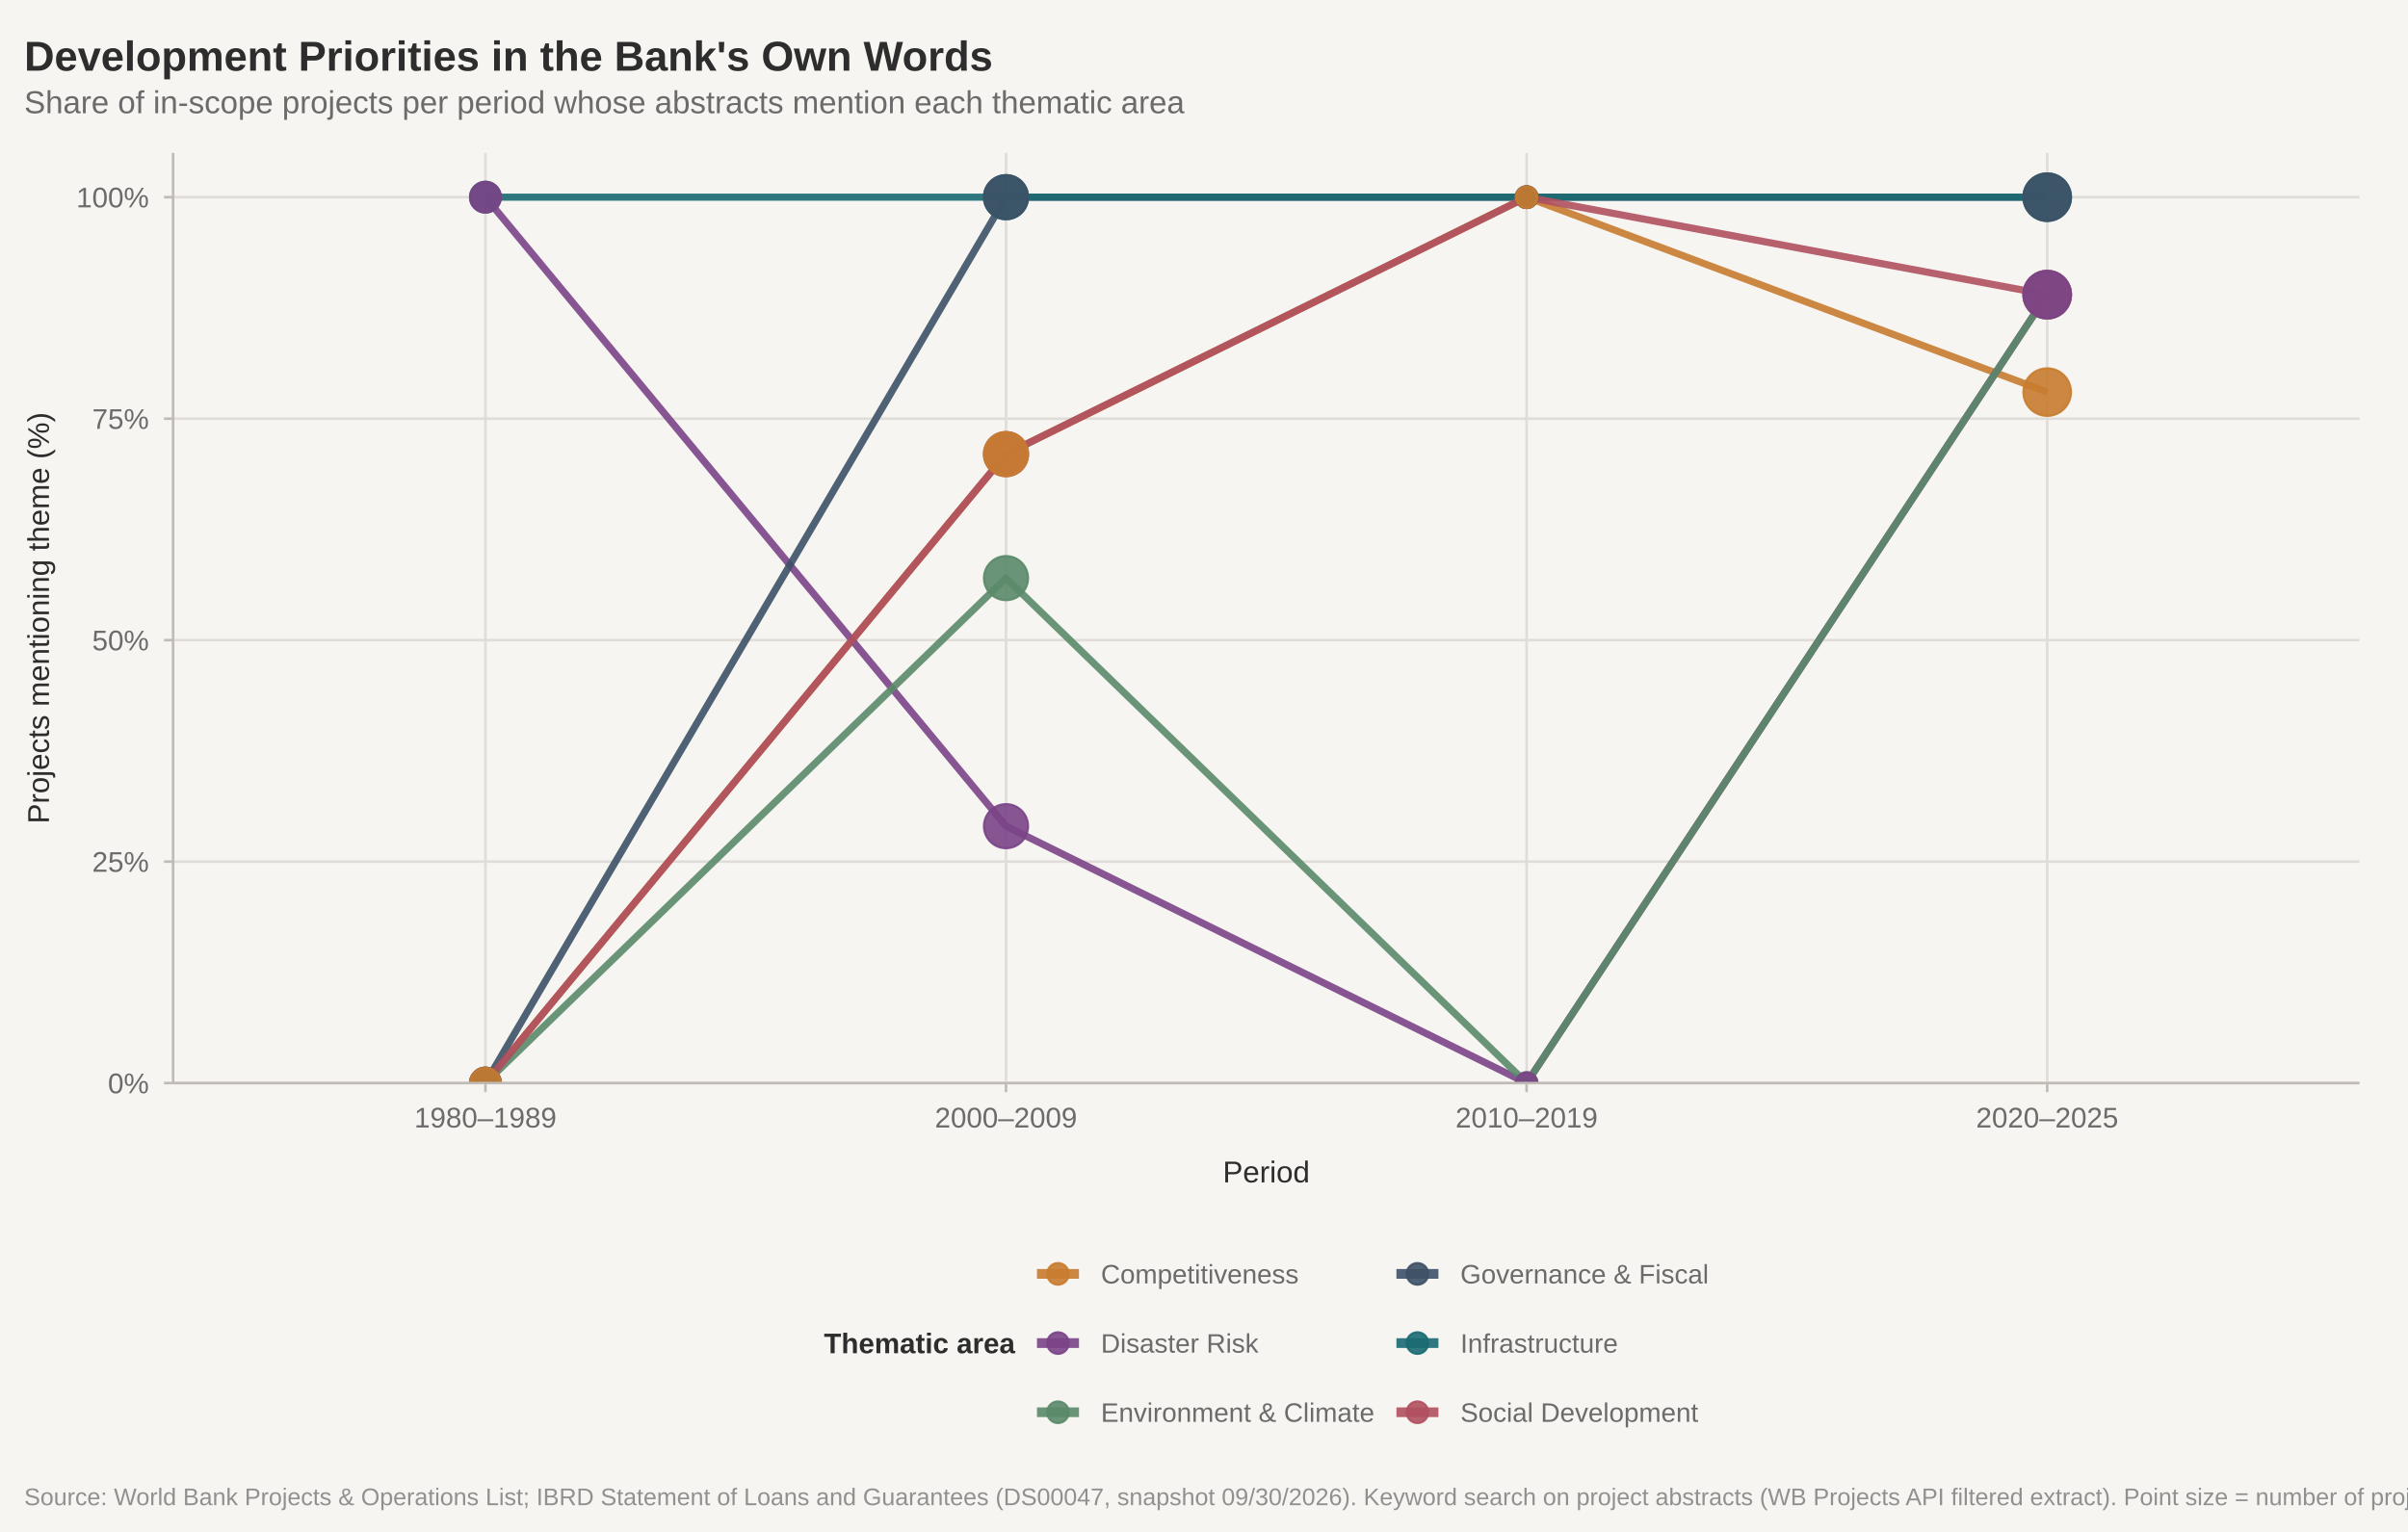
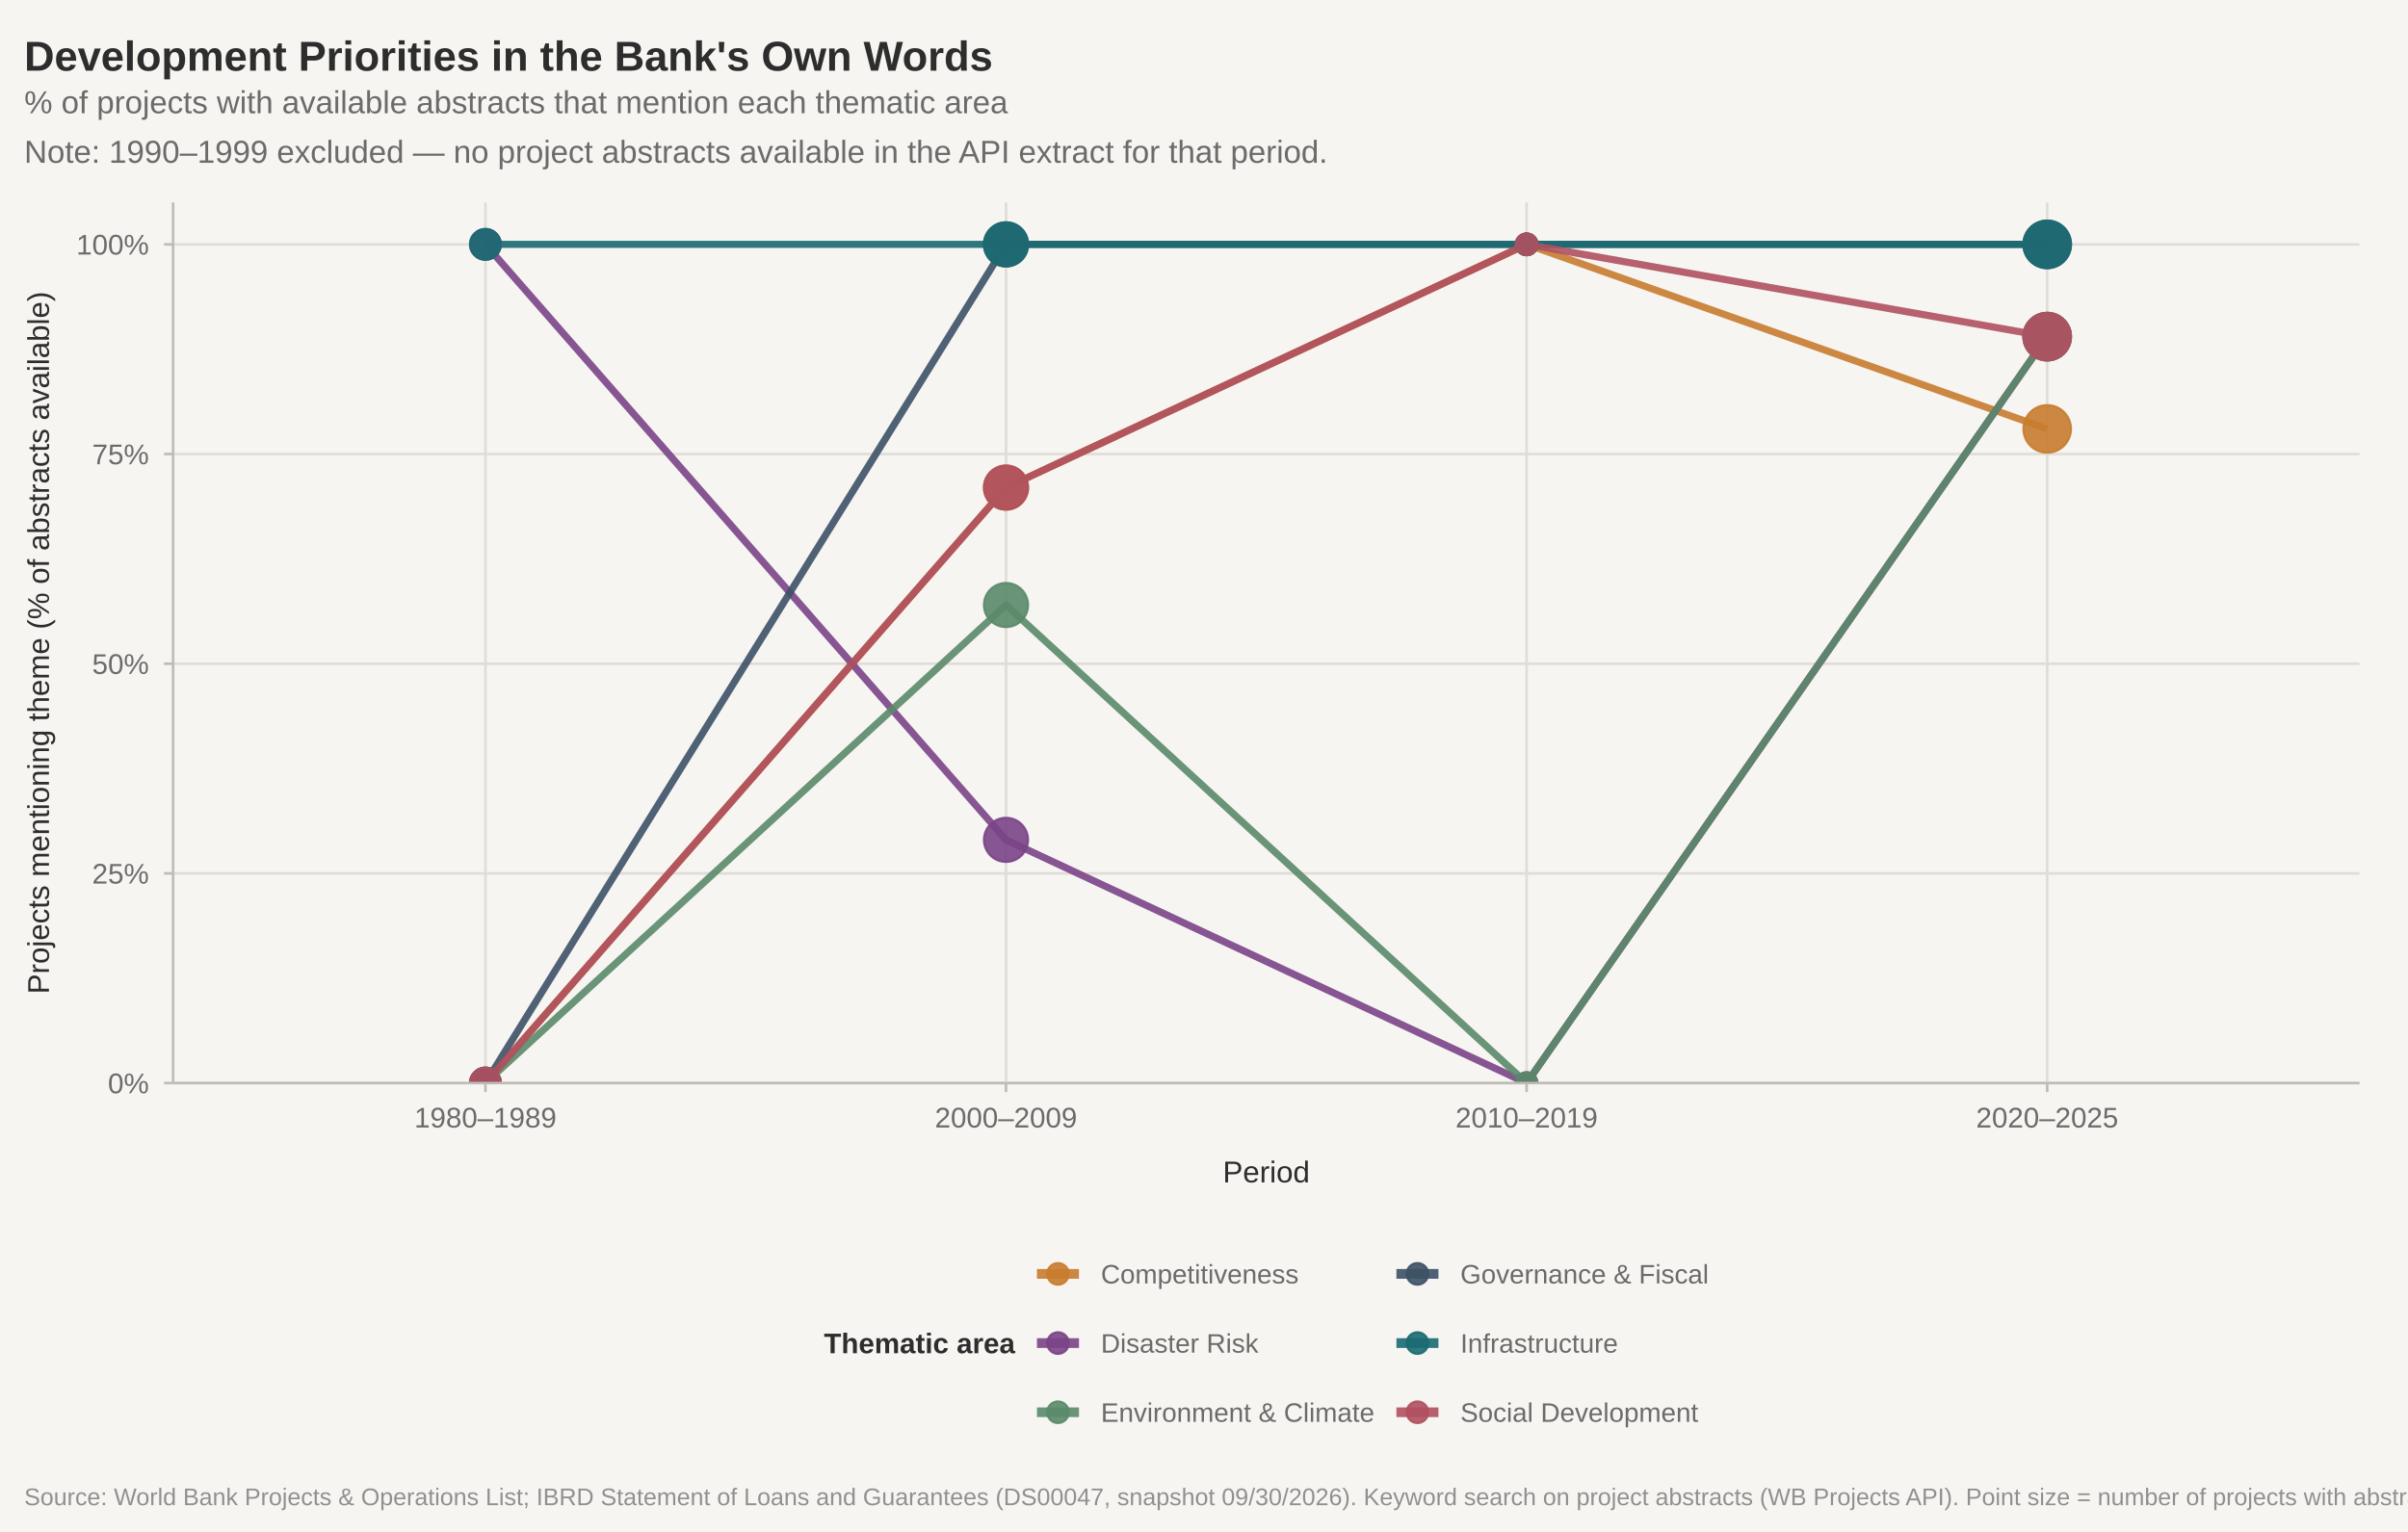
<svg xmlns="http://www.w3.org/2000/svg" class="svglite" width="792.00pt" height="504.00pt" viewBox="0 0 792.00 504.00">
  <defs>
    <style type="text/css">
    .svglite line, .svglite polyline, .svglite polygon, .svglite path, .svglite rect, .svglite circle {
      fill: none;
      stroke: #000000;
      stroke-linecap: round;
      stroke-linejoin: round;
      stroke-miterlimit: 10.00;
    }
    .svglite text {
      white-space: pre;
    }
  </style>
  </defs>
  <rect width="100%" height="100%" style="stroke: none; fill: #F7F5F2;" />
  <defs>
    <clipPath id="cpMC4wMHw3OTIuMDB8MC4wMHw1MDQuMDA=">
      <rect x="0.00" y="0.00" width="792.00" height="504.00" />
    </clipPath>
  </defs>
  <g clip-path="url(#cpMC4wMHw3OTIuMDB8MC4wMHw1MDQuMDA=)">
    <rect x="0.00" y="-0" width="792.00" height="504.00" style="stroke-width: 1.07; stroke: none; fill: #F7F5F2;" />
  </g>
  <defs>
-     <clipPath id="cpNTYuOTN8Nzc2LjA2fDUwLjMwfDM1Ni4zMw==">
-       <rect x="56.93" y="50.30" width="719.13" height="306.03" />
+     <clipPath id="cpNTYuOTN8Nzc2LjA2fDY2LjYwfDM1Ni4zMw==">
+       <rect x="56.93" y="66.60" width="719.13" height="289.73" />
    </clipPath>
  </defs>
-   <g clip-path="url(#cpNTYuOTN8Nzc2LjA2fDUwLjMwfDM1Ni4zMw==)">
-     <rect x="56.93" y="50.30" width="719.13" height="306.03" style="stroke-width: 1.07; stroke: none; fill: #F7F5F2;" />
+   <g clip-path="url(#cpNTYuOTN8Nzc2LjA2fDY2LjYwfDM1Ni4zMw==)">
+     <rect x="56.93" y="66.60" width="719.13" height="289.73" style="stroke-width: 1.07; stroke: none; fill: #F7F5F2;" />
    <polyline points="56.93,356.33 776.06,356.33 " style="stroke-width: 0.85; stroke: #E0DDD8; stroke-linecap: butt;" />
-     <polyline points="56.93,283.47 776.06,283.47 " style="stroke-width: 0.85; stroke: #E0DDD8; stroke-linecap: butt;" />
-     <polyline points="56.93,210.60 776.06,210.60 " style="stroke-width: 0.85; stroke: #E0DDD8; stroke-linecap: butt;" />
-     <polyline points="56.93,137.74 776.06,137.74 " style="stroke-width: 0.85; stroke: #E0DDD8; stroke-linecap: butt;" />
-     <polyline points="56.93,64.87 776.06,64.87 " style="stroke-width: 0.85; stroke: #E0DDD8; stroke-linecap: butt;" />
-     <polyline points="159.66,356.33 159.66,50.30 " style="stroke-width: 0.85; stroke: #E0DDD8; stroke-linecap: butt;" />
-     <polyline points="330.88,356.33 330.88,50.30 " style="stroke-width: 0.85; stroke: #E0DDD8; stroke-linecap: butt;" />
-     <polyline points="502.11,356.33 502.11,50.30 " style="stroke-width: 0.85; stroke: #E0DDD8; stroke-linecap: butt;" />
-     <polyline points="673.33,356.33 673.33,50.30 " style="stroke-width: 0.85; stroke: #E0DDD8; stroke-linecap: butt;" />
-     <polyline points="159.66,356.33 330.88,149.40 502.11,64.87 673.33,129.00 " style="stroke-width: 2.35; stroke: #C87D2F; stroke-opacity: 0.90; stroke-linecap: butt;" />
-     <polyline points="159.66,64.87 330.88,271.81 502.11,356.33 673.33,96.94 " style="stroke-width: 2.35; stroke: #7A4488; stroke-opacity: 0.90; stroke-linecap: butt;" />
-     <polyline points="159.66,356.33 330.88,190.20 502.11,356.33 673.33,96.94 " style="stroke-width: 2.35; stroke: #5A8A6A; stroke-opacity: 0.90; stroke-linecap: butt;" />
-     <polyline points="159.66,356.33 330.88,64.87 502.11,64.87 673.33,64.87 " style="stroke-width: 2.35; stroke: #3D5166; stroke-opacity: 0.90; stroke-linecap: butt;" />
-     <polyline points="159.66,64.87 330.88,64.87 502.11,64.87 673.33,64.87 " style="stroke-width: 2.35; stroke: #1A6B72; stroke-opacity: 0.90; stroke-linecap: butt;" />
-     <polyline points="159.66,356.33 330.88,149.40 502.11,64.87 673.33,96.94 " style="stroke-width: 2.35; stroke: #B05060; stroke-opacity: 0.90; stroke-linecap: butt;" />
-     <circle cx="159.66" cy="64.87" r="5.06" style="stroke-width: 0.71; stroke: #1A6B72; stroke-opacity: 0.90; fill: #1A6B72; fill-opacity: 0.90;" />
-     <circle cx="159.66" cy="64.87" r="5.06" style="stroke-width: 0.71; stroke: #7A4488; stroke-opacity: 0.90; fill: #7A4488; fill-opacity: 0.90;" />
+     <polyline points="56.93,287.35 776.06,287.35 " style="stroke-width: 0.85; stroke: #E0DDD8; stroke-linecap: butt;" />
+     <polyline points="56.93,218.37 776.06,218.37 " style="stroke-width: 0.85; stroke: #E0DDD8; stroke-linecap: butt;" />
+     <polyline points="56.93,149.38 776.06,149.38 " style="stroke-width: 0.85; stroke: #E0DDD8; stroke-linecap: butt;" />
+     <polyline points="56.93,80.40 776.06,80.40 " style="stroke-width: 0.85; stroke: #E0DDD8; stroke-linecap: butt;" />
+     <polyline points="159.66,356.33 159.66,66.60 " style="stroke-width: 0.85; stroke: #E0DDD8; stroke-linecap: butt;" />
+     <polyline points="330.88,356.33 330.88,66.60 " style="stroke-width: 0.85; stroke: #E0DDD8; stroke-linecap: butt;" />
+     <polyline points="502.11,356.33 502.11,66.60 " style="stroke-width: 0.85; stroke: #E0DDD8; stroke-linecap: butt;" />
+     <polyline points="673.33,356.33 673.33,66.60 " style="stroke-width: 0.85; stroke: #E0DDD8; stroke-linecap: butt;" />
+     <polyline points="159.66,356.33 330.88,160.42 502.11,80.40 673.33,141.11 " style="stroke-width: 2.35; stroke: #C87D2F; stroke-opacity: 0.90; stroke-linecap: butt;" />
+     <polyline points="159.66,80.40 330.88,276.31 502.11,356.33 673.33,110.75 " style="stroke-width: 2.35; stroke: #7A4488; stroke-opacity: 0.90; stroke-linecap: butt;" />
+     <polyline points="159.66,356.33 330.88,199.05 502.11,356.33 673.33,110.75 " style="stroke-width: 2.35; stroke: #5A8A6A; stroke-opacity: 0.90; stroke-linecap: butt;" />
+     <polyline points="159.66,356.33 330.88,80.40 502.11,80.40 673.33,80.40 " style="stroke-width: 2.35; stroke: #3D5166; stroke-opacity: 0.90; stroke-linecap: butt;" />
+     <polyline points="159.66,80.40 330.88,80.40 502.11,80.40 673.33,80.40 " style="stroke-width: 2.35; stroke: #1A6B72; stroke-opacity: 0.90; stroke-linecap: butt;" />
+     <polyline points="159.66,356.33 330.88,160.42 502.11,80.40 673.33,110.75 " style="stroke-width: 2.35; stroke: #B05060; stroke-opacity: 0.90; stroke-linecap: butt;" />
+     <circle cx="159.66" cy="80.40" r="5.06" style="stroke-width: 0.71; stroke: #7A4488; stroke-opacity: 0.90; fill: #7A4488; fill-opacity: 0.90;" />
+     <circle cx="159.66" cy="80.40" r="5.06" style="stroke-width: 0.71; stroke: #1A6B72; stroke-opacity: 0.90; fill: #1A6B72; fill-opacity: 0.90;" />
+     <circle cx="159.66" cy="356.33" r="5.06" style="stroke-width: 0.71; stroke: #C87D2F; stroke-opacity: 0.90; fill: #C87D2F; fill-opacity: 0.90;" />
    <circle cx="159.66" cy="356.33" r="5.06" style="stroke-width: 0.71; stroke: #5A8A6A; stroke-opacity: 0.90; fill: #5A8A6A; fill-opacity: 0.90;" />
+     <circle cx="159.66" cy="356.33" r="5.06" style="stroke-width: 0.71; stroke: #3D5166; stroke-opacity: 0.90; fill: #3D5166; fill-opacity: 0.90;" />
    <circle cx="159.66" cy="356.33" r="5.06" style="stroke-width: 0.71; stroke: #B05060; stroke-opacity: 0.90; fill: #B05060; fill-opacity: 0.90;" />
-     <circle cx="159.66" cy="356.33" r="5.06" style="stroke-width: 0.71; stroke: #3D5166; stroke-opacity: 0.90; fill: #3D5166; fill-opacity: 0.90;" />
-     <circle cx="159.66" cy="356.33" r="5.06" style="stroke-width: 0.71; stroke: #C87D2F; stroke-opacity: 0.90; fill: #C87D2F; fill-opacity: 0.90;" />
-     <circle cx="330.88" cy="64.87" r="7.25" style="stroke-width: 0.71; stroke: #1A6B72; stroke-opacity: 0.90; fill: #1A6B72; fill-opacity: 0.90;" />
-     <circle cx="330.88" cy="64.87" r="7.25" style="stroke-width: 0.71; stroke: #3D5166; stroke-opacity: 0.90; fill: #3D5166; fill-opacity: 0.90;" />
-     <circle cx="330.88" cy="149.40" r="7.25" style="stroke-width: 0.71; stroke: #B05060; stroke-opacity: 0.90; fill: #B05060; fill-opacity: 0.90;" />
-     <circle cx="330.88" cy="149.40" r="7.25" style="stroke-width: 0.71; stroke: #C87D2F; stroke-opacity: 0.90; fill: #C87D2F; fill-opacity: 0.90;" />
-     <circle cx="330.88" cy="190.20" r="7.25" style="stroke-width: 0.71; stroke: #5A8A6A; stroke-opacity: 0.90; fill: #5A8A6A; fill-opacity: 0.90;" />
-     <circle cx="330.88" cy="271.81" r="7.25" style="stroke-width: 0.71; stroke: #7A4488; stroke-opacity: 0.90; fill: #7A4488; fill-opacity: 0.90;" />
-     <circle cx="502.11" cy="64.87" r="3.56" style="stroke-width: 0.71; stroke: #1A6B72; stroke-opacity: 0.90; fill: #1A6B72; fill-opacity: 0.90;" />
-     <circle cx="502.11" cy="64.87" r="3.56" style="stroke-width: 0.71; stroke: #B05060; stroke-opacity: 0.90; fill: #B05060; fill-opacity: 0.90;" />
-     <circle cx="502.11" cy="64.87" r="3.56" style="stroke-width: 0.71; stroke: #3D5166; stroke-opacity: 0.90; fill: #3D5166; fill-opacity: 0.90;" />
-     <circle cx="502.11" cy="64.87" r="3.56" style="stroke-width: 0.71; stroke: #C87D2F; stroke-opacity: 0.90; fill: #C87D2F; fill-opacity: 0.90;" />
+     <circle cx="330.88" cy="80.40" r="7.25" style="stroke-width: 0.71; stroke: #3D5166; stroke-opacity: 0.90; fill: #3D5166; fill-opacity: 0.90;" />
+     <circle cx="330.88" cy="80.40" r="7.25" style="stroke-width: 0.71; stroke: #1A6B72; stroke-opacity: 0.90; fill: #1A6B72; fill-opacity: 0.90;" />
+     <circle cx="330.88" cy="160.42" r="7.25" style="stroke-width: 0.71; stroke: #C87D2F; stroke-opacity: 0.90; fill: #C87D2F; fill-opacity: 0.90;" />
+     <circle cx="330.88" cy="160.42" r="7.25" style="stroke-width: 0.71; stroke: #B05060; stroke-opacity: 0.90; fill: #B05060; fill-opacity: 0.90;" />
+     <circle cx="330.88" cy="199.05" r="7.25" style="stroke-width: 0.71; stroke: #5A8A6A; stroke-opacity: 0.90; fill: #5A8A6A; fill-opacity: 0.90;" />
+     <circle cx="330.88" cy="276.31" r="7.25" style="stroke-width: 0.71; stroke: #7A4488; stroke-opacity: 0.90; fill: #7A4488; fill-opacity: 0.90;" />
+     <circle cx="502.11" cy="80.40" r="3.56" style="stroke-width: 0.71; stroke: #C87D2F; stroke-opacity: 0.90; fill: #C87D2F; fill-opacity: 0.90;" />
+     <circle cx="502.11" cy="80.40" r="3.56" style="stroke-width: 0.71; stroke: #3D5166; stroke-opacity: 0.90; fill: #3D5166; fill-opacity: 0.90;" />
+     <circle cx="502.11" cy="80.40" r="3.56" style="stroke-width: 0.71; stroke: #1A6B72; stroke-opacity: 0.90; fill: #1A6B72; fill-opacity: 0.90;" />
+     <circle cx="502.11" cy="80.40" r="3.56" style="stroke-width: 0.71; stroke: #B05060; stroke-opacity: 0.90; fill: #B05060; fill-opacity: 0.90;" />
+     <circle cx="502.11" cy="356.33" r="3.56" style="stroke-width: 0.71; stroke: #7A4488; stroke-opacity: 0.90; fill: #7A4488; fill-opacity: 0.90;" />
    <circle cx="502.11" cy="356.33" r="3.56" style="stroke-width: 0.71; stroke: #5A8A6A; stroke-opacity: 0.90; fill: #5A8A6A; fill-opacity: 0.90;" />
-     <circle cx="502.11" cy="356.33" r="3.56" style="stroke-width: 0.71; stroke: #7A4488; stroke-opacity: 0.90; fill: #7A4488; fill-opacity: 0.90;" />
-     <circle cx="673.33" cy="64.87" r="7.82" style="stroke-width: 0.71; stroke: #1A6B72; stroke-opacity: 0.90; fill: #1A6B72; fill-opacity: 0.90;" />
-     <circle cx="673.33" cy="64.87" r="7.82" style="stroke-width: 0.71; stroke: #3D5166; stroke-opacity: 0.90; fill: #3D5166; fill-opacity: 0.90;" />
-     <circle cx="673.33" cy="96.94" r="7.82" style="stroke-width: 0.71; stroke: #5A8A6A; stroke-opacity: 0.90; fill: #5A8A6A; fill-opacity: 0.90;" />
-     <circle cx="673.33" cy="96.94" r="7.82" style="stroke-width: 0.71; stroke: #B05060; stroke-opacity: 0.90; fill: #B05060; fill-opacity: 0.90;" />
-     <circle cx="673.33" cy="96.94" r="7.82" style="stroke-width: 0.71; stroke: #7A4488; stroke-opacity: 0.90; fill: #7A4488; fill-opacity: 0.90;" />
-     <circle cx="673.33" cy="129.00" r="7.82" style="stroke-width: 0.71; stroke: #C87D2F; stroke-opacity: 0.90; fill: #C87D2F; fill-opacity: 0.90;" />
+     <circle cx="673.33" cy="80.40" r="7.82" style="stroke-width: 0.71; stroke: #3D5166; stroke-opacity: 0.90; fill: #3D5166; fill-opacity: 0.90;" />
+     <circle cx="673.33" cy="80.40" r="7.82" style="stroke-width: 0.71; stroke: #1A6B72; stroke-opacity: 0.90; fill: #1A6B72; fill-opacity: 0.90;" />
+     <circle cx="673.33" cy="110.75" r="7.82" style="stroke-width: 0.71; stroke: #7A4488; stroke-opacity: 0.90; fill: #7A4488; fill-opacity: 0.90;" />
+     <circle cx="673.33" cy="110.75" r="7.82" style="stroke-width: 0.71; stroke: #5A8A6A; stroke-opacity: 0.90; fill: #5A8A6A; fill-opacity: 0.90;" />
+     <circle cx="673.33" cy="110.75" r="7.82" style="stroke-width: 0.71; stroke: #B05060; stroke-opacity: 0.90; fill: #B05060; fill-opacity: 0.90;" />
+     <circle cx="673.33" cy="141.11" r="7.82" style="stroke-width: 0.71; stroke: #C87D2F; stroke-opacity: 0.90; fill: #C87D2F; fill-opacity: 0.90;" />
  </g>
  <g clip-path="url(#cpMC4wMHw3OTIuMDB8MC4wMHw1MDQuMDA=)">
-     <polyline points="56.93,356.33 56.93,50.30 " style="stroke-width: 0.85; stroke: #C0BBB5; stroke-linecap: butt;" />
+     <polyline points="56.93,356.33 56.93,66.60 " style="stroke-width: 0.85; stroke: #C0BBB5; stroke-linecap: butt;" />
    <text x="49.01" y="359.68" text-anchor="end" style="font-size: 9.35px;fill: #6B6B6B; font-family: &quot;Arial&quot;;" textLength="13.51px" lengthAdjust="spacingAndGlyphs">0%</text>
-     <text x="49.01" y="286.81" text-anchor="end" style="font-size: 9.35px;fill: #6B6B6B; font-family: &quot;Arial&quot;;" textLength="18.71px" lengthAdjust="spacingAndGlyphs">25%</text>
-     <text x="49.01" y="213.95" text-anchor="end" style="font-size: 9.35px;fill: #6B6B6B; font-family: &quot;Arial&quot;;" textLength="18.71px" lengthAdjust="spacingAndGlyphs">50%</text>
-     <text x="49.01" y="141.08" text-anchor="end" style="font-size: 9.35px;fill: #6B6B6B; font-family: &quot;Arial&quot;;" textLength="18.71px" lengthAdjust="spacingAndGlyphs">75%</text>
-     <text x="49.01" y="68.22" text-anchor="end" style="font-size: 9.35px;fill: #6B6B6B; font-family: &quot;Arial&quot;;" textLength="23.90px" lengthAdjust="spacingAndGlyphs">100%</text>
+     <text x="49.01" y="290.69" text-anchor="end" style="font-size: 9.35px;fill: #6B6B6B; font-family: &quot;Arial&quot;;" textLength="18.71px" lengthAdjust="spacingAndGlyphs">25%</text>
+     <text x="49.01" y="221.71" text-anchor="end" style="font-size: 9.35px;fill: #6B6B6B; font-family: &quot;Arial&quot;;" textLength="18.71px" lengthAdjust="spacingAndGlyphs">50%</text>
+     <text x="49.01" y="152.73" text-anchor="end" style="font-size: 9.35px;fill: #6B6B6B; font-family: &quot;Arial&quot;;" textLength="18.71px" lengthAdjust="spacingAndGlyphs">75%</text>
+     <text x="49.01" y="83.74" text-anchor="end" style="font-size: 9.35px;fill: #6B6B6B; font-family: &quot;Arial&quot;;" textLength="23.90px" lengthAdjust="spacingAndGlyphs">100%</text>
    <polyline points="53.94,356.33 56.93,356.33 " style="stroke-width: 0.85; stroke: #C0BBB5; stroke-linecap: butt;" />
-     <polyline points="53.94,283.47 56.93,283.47 " style="stroke-width: 0.85; stroke: #C0BBB5; stroke-linecap: butt;" />
-     <polyline points="53.94,210.60 56.93,210.60 " style="stroke-width: 0.85; stroke: #C0BBB5; stroke-linecap: butt;" />
-     <polyline points="53.94,137.74 56.93,137.74 " style="stroke-width: 0.85; stroke: #C0BBB5; stroke-linecap: butt;" />
-     <polyline points="53.94,64.87 56.93,64.87 " style="stroke-width: 0.85; stroke: #C0BBB5; stroke-linecap: butt;" />
+     <polyline points="53.94,287.35 56.93,287.35 " style="stroke-width: 0.85; stroke: #C0BBB5; stroke-linecap: butt;" />
+     <polyline points="53.94,218.37 56.93,218.37 " style="stroke-width: 0.85; stroke: #C0BBB5; stroke-linecap: butt;" />
+     <polyline points="53.94,149.38 56.93,149.38 " style="stroke-width: 0.85; stroke: #C0BBB5; stroke-linecap: butt;" />
+     <polyline points="53.94,80.40 56.93,80.40 " style="stroke-width: 0.85; stroke: #C0BBB5; stroke-linecap: butt;" />
    <polyline points="56.93,356.33 776.06,356.33 " style="stroke-width: 0.85; stroke: #C0BBB5; stroke-linecap: butt;" />
    <polyline points="159.66,359.32 159.66,356.33 " style="stroke-width: 0.85; stroke: #C0BBB5; stroke-linecap: butt;" />
    <polyline points="330.88,359.32 330.88,356.33 " style="stroke-width: 0.85; stroke: #C0BBB5; stroke-linecap: butt;" />
    <polyline points="502.11,359.32 502.11,356.33 " style="stroke-width: 0.85; stroke: #C0BBB5; stroke-linecap: butt;" />
    <polyline points="673.33,359.32 673.33,356.33 " style="stroke-width: 0.85; stroke: #C0BBB5; stroke-linecap: butt;" />
    <text x="159.66" y="370.94" text-anchor="middle" style="font-size: 9.35px;fill: #6B6B6B; font-family: &quot;Arial&quot;;" textLength="46.79px" lengthAdjust="spacingAndGlyphs">1980–1989</text>
    <text x="330.88" y="370.94" text-anchor="middle" style="font-size: 9.35px;fill: #6B6B6B; font-family: &quot;Arial&quot;;" textLength="46.79px" lengthAdjust="spacingAndGlyphs">2000–2009</text>
    <text x="502.11" y="370.94" text-anchor="middle" style="font-size: 9.35px;fill: #6B6B6B; font-family: &quot;Arial&quot;;" textLength="46.79px" lengthAdjust="spacingAndGlyphs">2010–2019</text>
    <text x="673.33" y="370.94" text-anchor="middle" style="font-size: 9.35px;fill: #6B6B6B; font-family: &quot;Arial&quot;;" textLength="46.79px" lengthAdjust="spacingAndGlyphs">2020–2025</text>
    <text x="416.49" y="389.00" text-anchor="middle" style="font-size: 9.90px;fill: #2D2D2D; font-family: &quot;Arial&quot;;" textLength="28.59px" lengthAdjust="spacingAndGlyphs">Period</text>
-     <text transform="translate(16.10,203.32) rotate(-90)" text-anchor="middle" style="font-size: 9.90px;fill: #2D2D2D; font-family: &quot;Arial&quot;;" textLength="135.27px" lengthAdjust="spacingAndGlyphs">Projects mentioning theme (%)</text>
+     <text transform="translate(16.10,211.47) rotate(-90)" text-anchor="middle" style="font-size: 9.90px;fill: #2D2D2D; font-family: &quot;Arial&quot;;" textLength="230.95px" lengthAdjust="spacingAndGlyphs">Projects mentioning theme (% of abstracts available)</text>
    <rect x="265.51" y="404.99" width="301.98" height="73.76" style="stroke-width: 1.07; stroke: none; fill: #F7F5F2;" />
    <text x="270.99" y="445.21" style="font-size: 9.35px; font-weight: bold;fill: #2D2D2D; font-family: &quot;Arial&quot;;" textLength="62.86px" lengthAdjust="spacingAndGlyphs">Thematic area</text>
    <rect x="339.33" y="410.47" width="17.28" height="17.28" style="stroke-width: 1.07; stroke: none; fill: #F7F5F2;" />
    <line x1="341.06" y1="419.11" x2="354.88" y2="419.11" style="stroke-width: 3.20; stroke: #C87D2F; stroke-opacity: 0.90; stroke-linecap: butt;" />
    <circle cx="347.97" cy="419.11" r="3.56" style="stroke-width: 0.71; stroke: #C87D2F; stroke-opacity: 0.90; fill: #C87D2F; fill-opacity: 0.90;" />
    <rect x="339.33" y="433.23" width="17.28" height="17.28" style="stroke-width: 1.07; stroke: none; fill: #F7F5F2;" />
    <line x1="341.06" y1="441.87" x2="354.88" y2="441.87" style="stroke-width: 3.20; stroke: #7A4488; stroke-opacity: 0.90; stroke-linecap: butt;" />
    <circle cx="347.97" cy="441.87" r="3.56" style="stroke-width: 0.71; stroke: #7A4488; stroke-opacity: 0.90; fill: #7A4488; fill-opacity: 0.90;" />
    <rect x="339.33" y="455.99" width="17.28" height="17.28" style="stroke-width: 1.07; stroke: none; fill: #F7F5F2;" />
    <line x1="341.06" y1="464.63" x2="354.88" y2="464.63" style="stroke-width: 3.20; stroke: #5A8A6A; stroke-opacity: 0.90; stroke-linecap: butt;" />
    <circle cx="347.97" cy="464.63" r="3.56" style="stroke-width: 0.71; stroke: #5A8A6A; stroke-opacity: 0.90; fill: #5A8A6A; fill-opacity: 0.90;" />
    <rect x="457.56" y="410.47" width="17.28" height="17.28" style="stroke-width: 1.07; stroke: none; fill: #F7F5F2;" />
    <line x1="459.29" y1="419.11" x2="473.11" y2="419.11" style="stroke-width: 3.20; stroke: #3D5166; stroke-opacity: 0.90; stroke-linecap: butt;" />
    <circle cx="466.20" cy="419.11" r="3.56" style="stroke-width: 0.71; stroke: #3D5166; stroke-opacity: 0.90; fill: #3D5166; fill-opacity: 0.90;" />
    <rect x="457.56" y="433.23" width="17.28" height="17.28" style="stroke-width: 1.07; stroke: none; fill: #F7F5F2;" />
    <line x1="459.29" y1="441.87" x2="473.11" y2="441.87" style="stroke-width: 3.20; stroke: #1A6B72; stroke-opacity: 0.90; stroke-linecap: butt;" />
    <circle cx="466.20" cy="441.87" r="3.56" style="stroke-width: 0.71; stroke: #1A6B72; stroke-opacity: 0.90; fill: #1A6B72; fill-opacity: 0.90;" />
    <rect x="457.56" y="455.99" width="17.28" height="17.28" style="stroke-width: 1.07; stroke: none; fill: #F7F5F2;" />
    <line x1="459.29" y1="464.63" x2="473.11" y2="464.63" style="stroke-width: 3.20; stroke: #B05060; stroke-opacity: 0.90; stroke-linecap: butt;" />
    <circle cx="466.20" cy="464.63" r="3.56" style="stroke-width: 0.71; stroke: #B05060; stroke-opacity: 0.90; fill: #B05060; fill-opacity: 0.90;" />
    <text x="362.09" y="422.26" style="font-size: 8.80px;fill: #6B6B6B; font-family: &quot;Arial&quot;;" textLength="65.05px" lengthAdjust="spacingAndGlyphs">Competitiveness</text>
    <text x="362.09" y="445.02" style="font-size: 8.80px;fill: #6B6B6B; font-family: &quot;Arial&quot;;" textLength="51.82px" lengthAdjust="spacingAndGlyphs">Disaster Risk</text>
    <text x="362.09" y="467.78" style="font-size: 8.80px;fill: #6B6B6B; font-family: &quot;Arial&quot;;" textLength="89.99px" lengthAdjust="spacingAndGlyphs">Environment &amp; Climate</text>
    <text x="480.32" y="422.26" style="font-size: 8.80px;fill: #6B6B6B; font-family: &quot;Arial&quot;;" textLength="81.68px" lengthAdjust="spacingAndGlyphs">Governance &amp; Fiscal</text>
    <text x="480.32" y="445.02" style="font-size: 8.80px;fill: #6B6B6B; font-family: &quot;Arial&quot;;" textLength="51.86px" lengthAdjust="spacingAndGlyphs">Infrastructure</text>
    <text x="480.32" y="467.78" style="font-size: 8.80px;fill: #6B6B6B; font-family: &quot;Arial&quot;;" textLength="78.26px" lengthAdjust="spacingAndGlyphs">Social Development</text>
-     <text x="7.97" y="37.25" style="font-size: 10.45px;fill: #6B6B6B; font-family: &quot;Arial&quot;;" textLength="381.18px" lengthAdjust="spacingAndGlyphs">Share of in-scope projects per period whose abstracts mention each thematic area</text>
+     <text x="7.97" y="37.25" style="font-size: 10.45px;fill: #6B6B6B; font-family: &quot;Arial&quot;;" textLength="323.16px" lengthAdjust="spacingAndGlyphs">% of projects with available abstracts that mention each thematic area</text>
+     <text x="7.97" y="53.55" style="font-size: 10.45px;fill: #6B6B6B; font-family: &quot;Arial&quot;;" textLength="428.20px" lengthAdjust="spacingAndGlyphs">Note: 1990–1999 excluded — no project abstracts available in the API extract for that period.</text>
    <text x="7.97" y="23.24" style="font-size: 13.75px; font-weight: bold;fill: #2D2D2D; font-family: &quot;Arial&quot;;" textLength="318.64px" lengthAdjust="spacingAndGlyphs">Development Priorities in the Bank's Own Words</text>
-     <text x="7.97" y="495.20" style="font-size: 7.92px;fill: #909090; font-family: &quot;Arial&quot;;" textLength="898.91px" lengthAdjust="spacingAndGlyphs">Source: World Bank Projects &amp; Operations List; IBRD Statement of Loans and Guarantees (DS00047, snapshot 09/30/2026). Keyword search on project abstracts (WB Projects API filtered extract). Point size = number of projects with abstracts in that period.</text>
+     <text x="7.97" y="495.20" style="font-size: 7.92px;fill: #909090; font-family: &quot;Arial&quot;;" textLength="847.04px" lengthAdjust="spacingAndGlyphs">Source: World Bank Projects &amp; Operations List; IBRD Statement of Loans and Guarantees (DS00047, snapshot 09/30/2026). Keyword search on project abstracts (WB Projects API). Point size = number of projects with abstracts in that period.</text>
  </g>
</svg>
